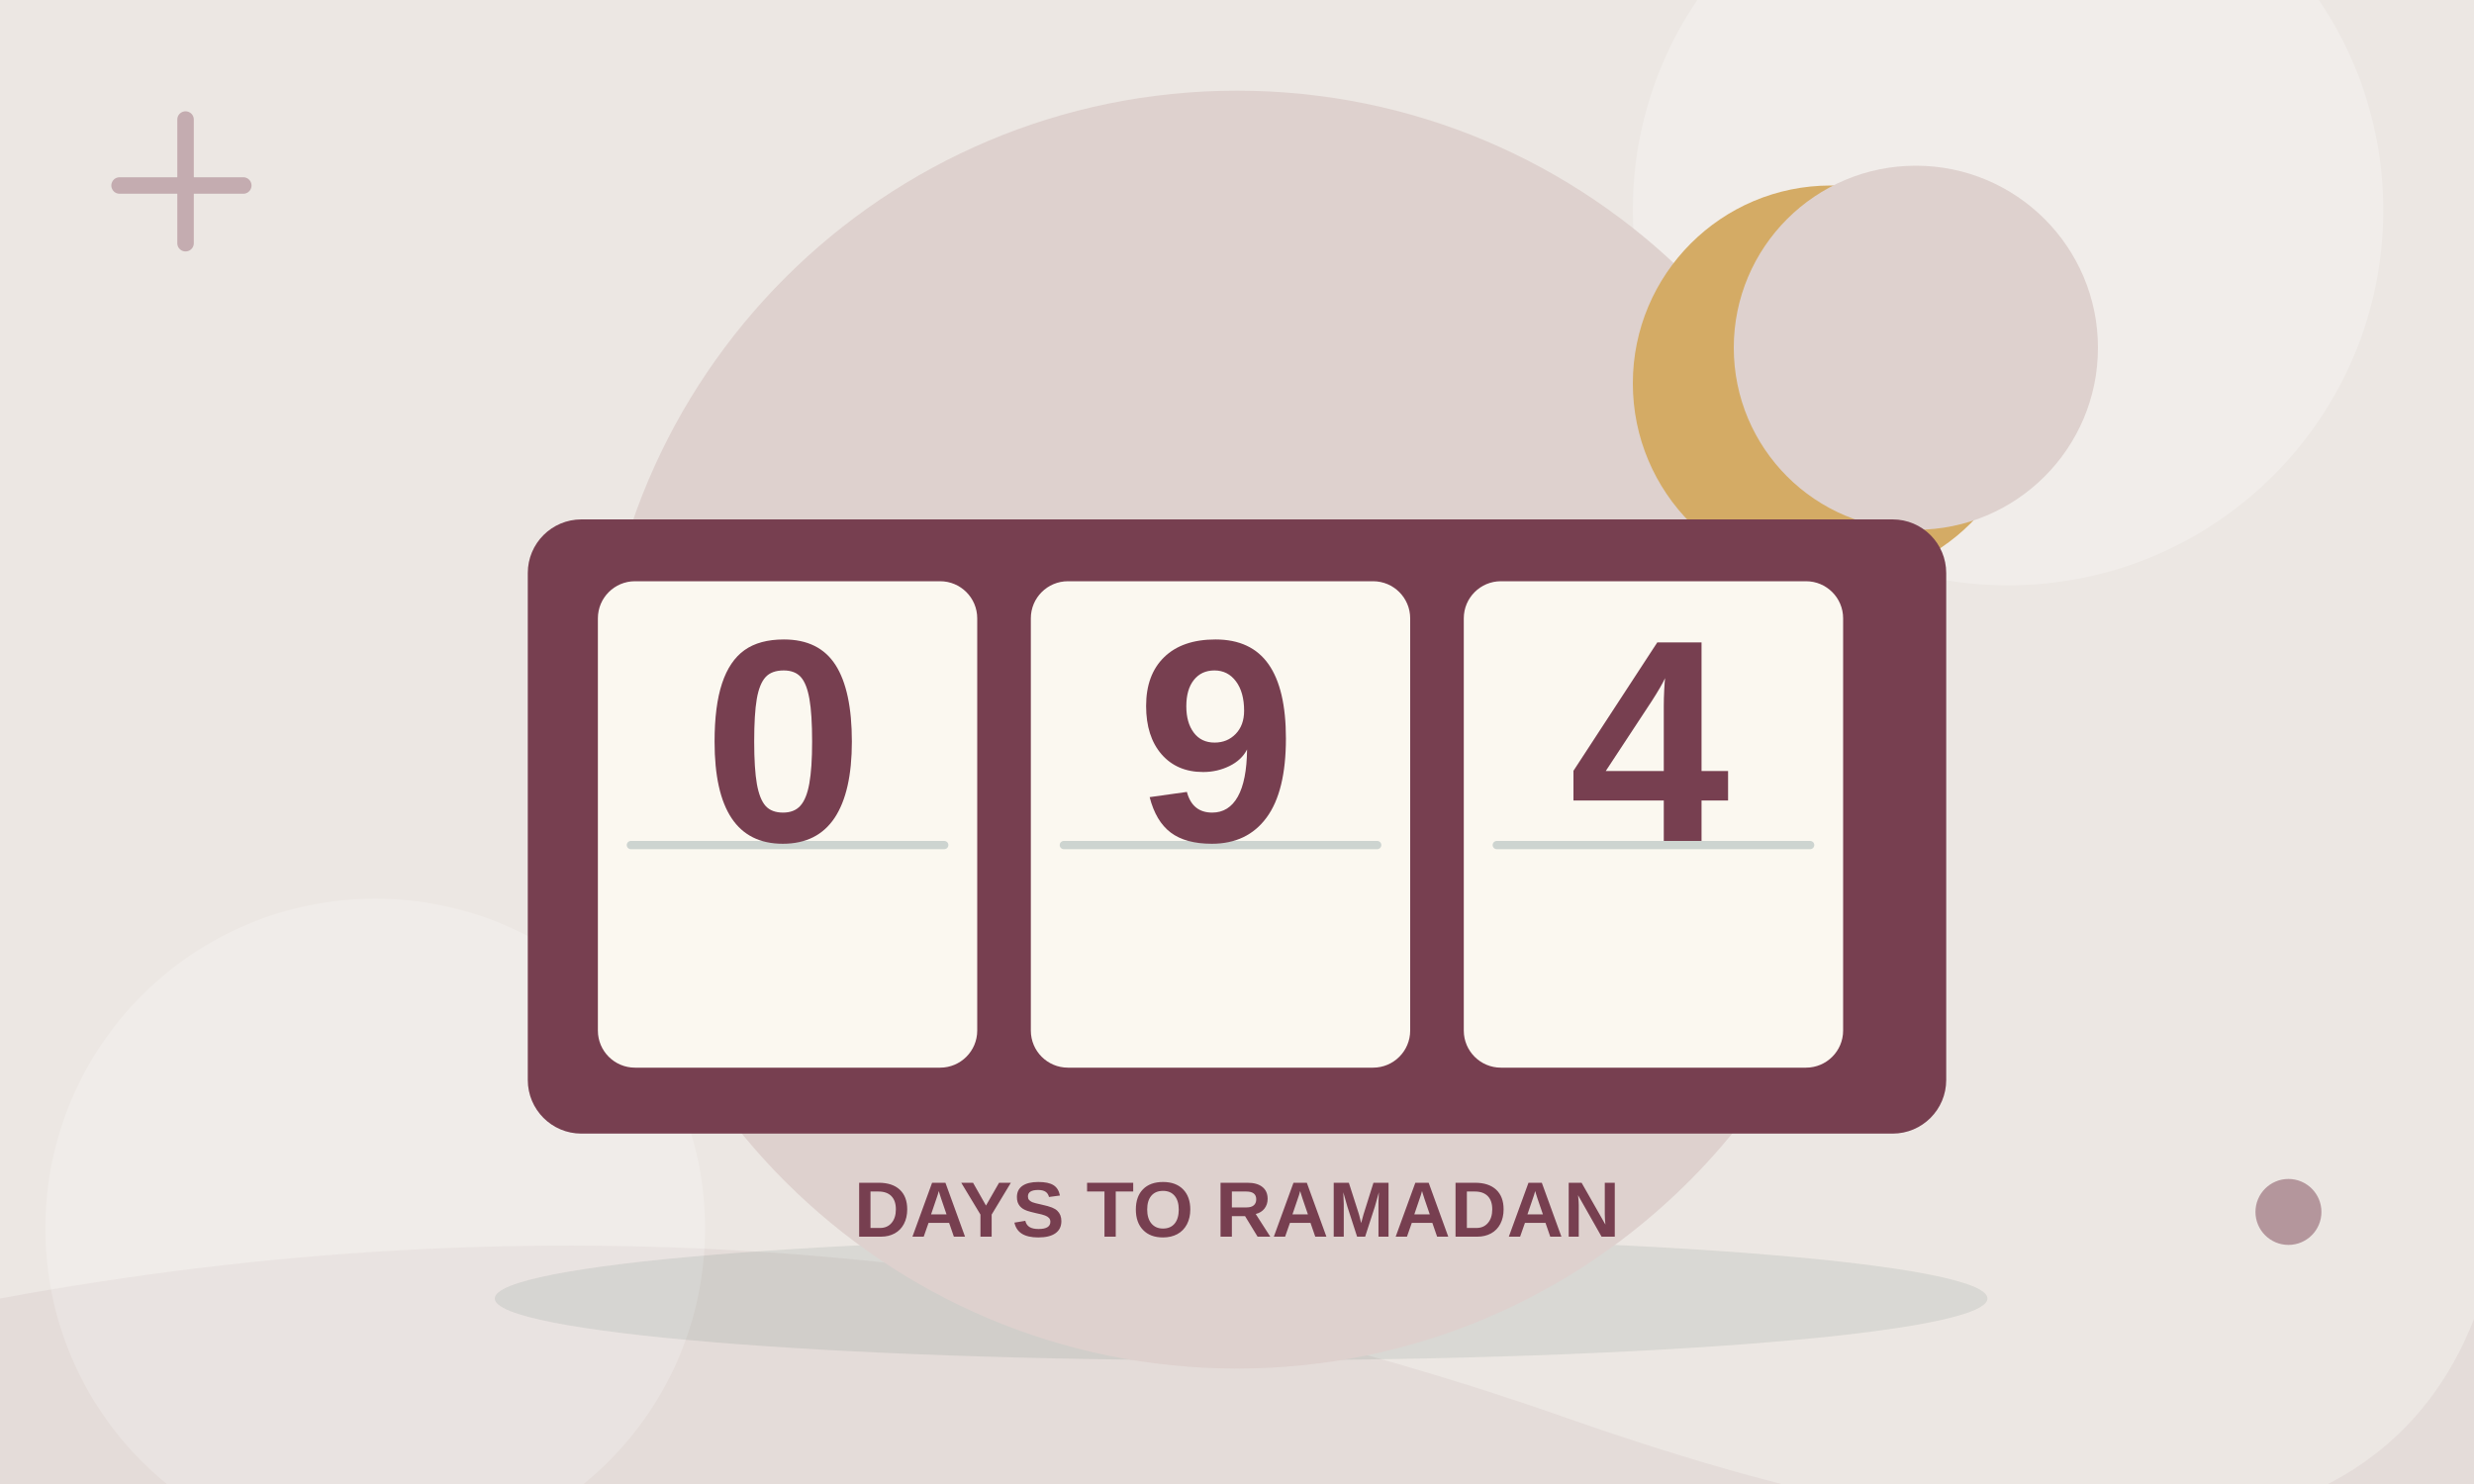
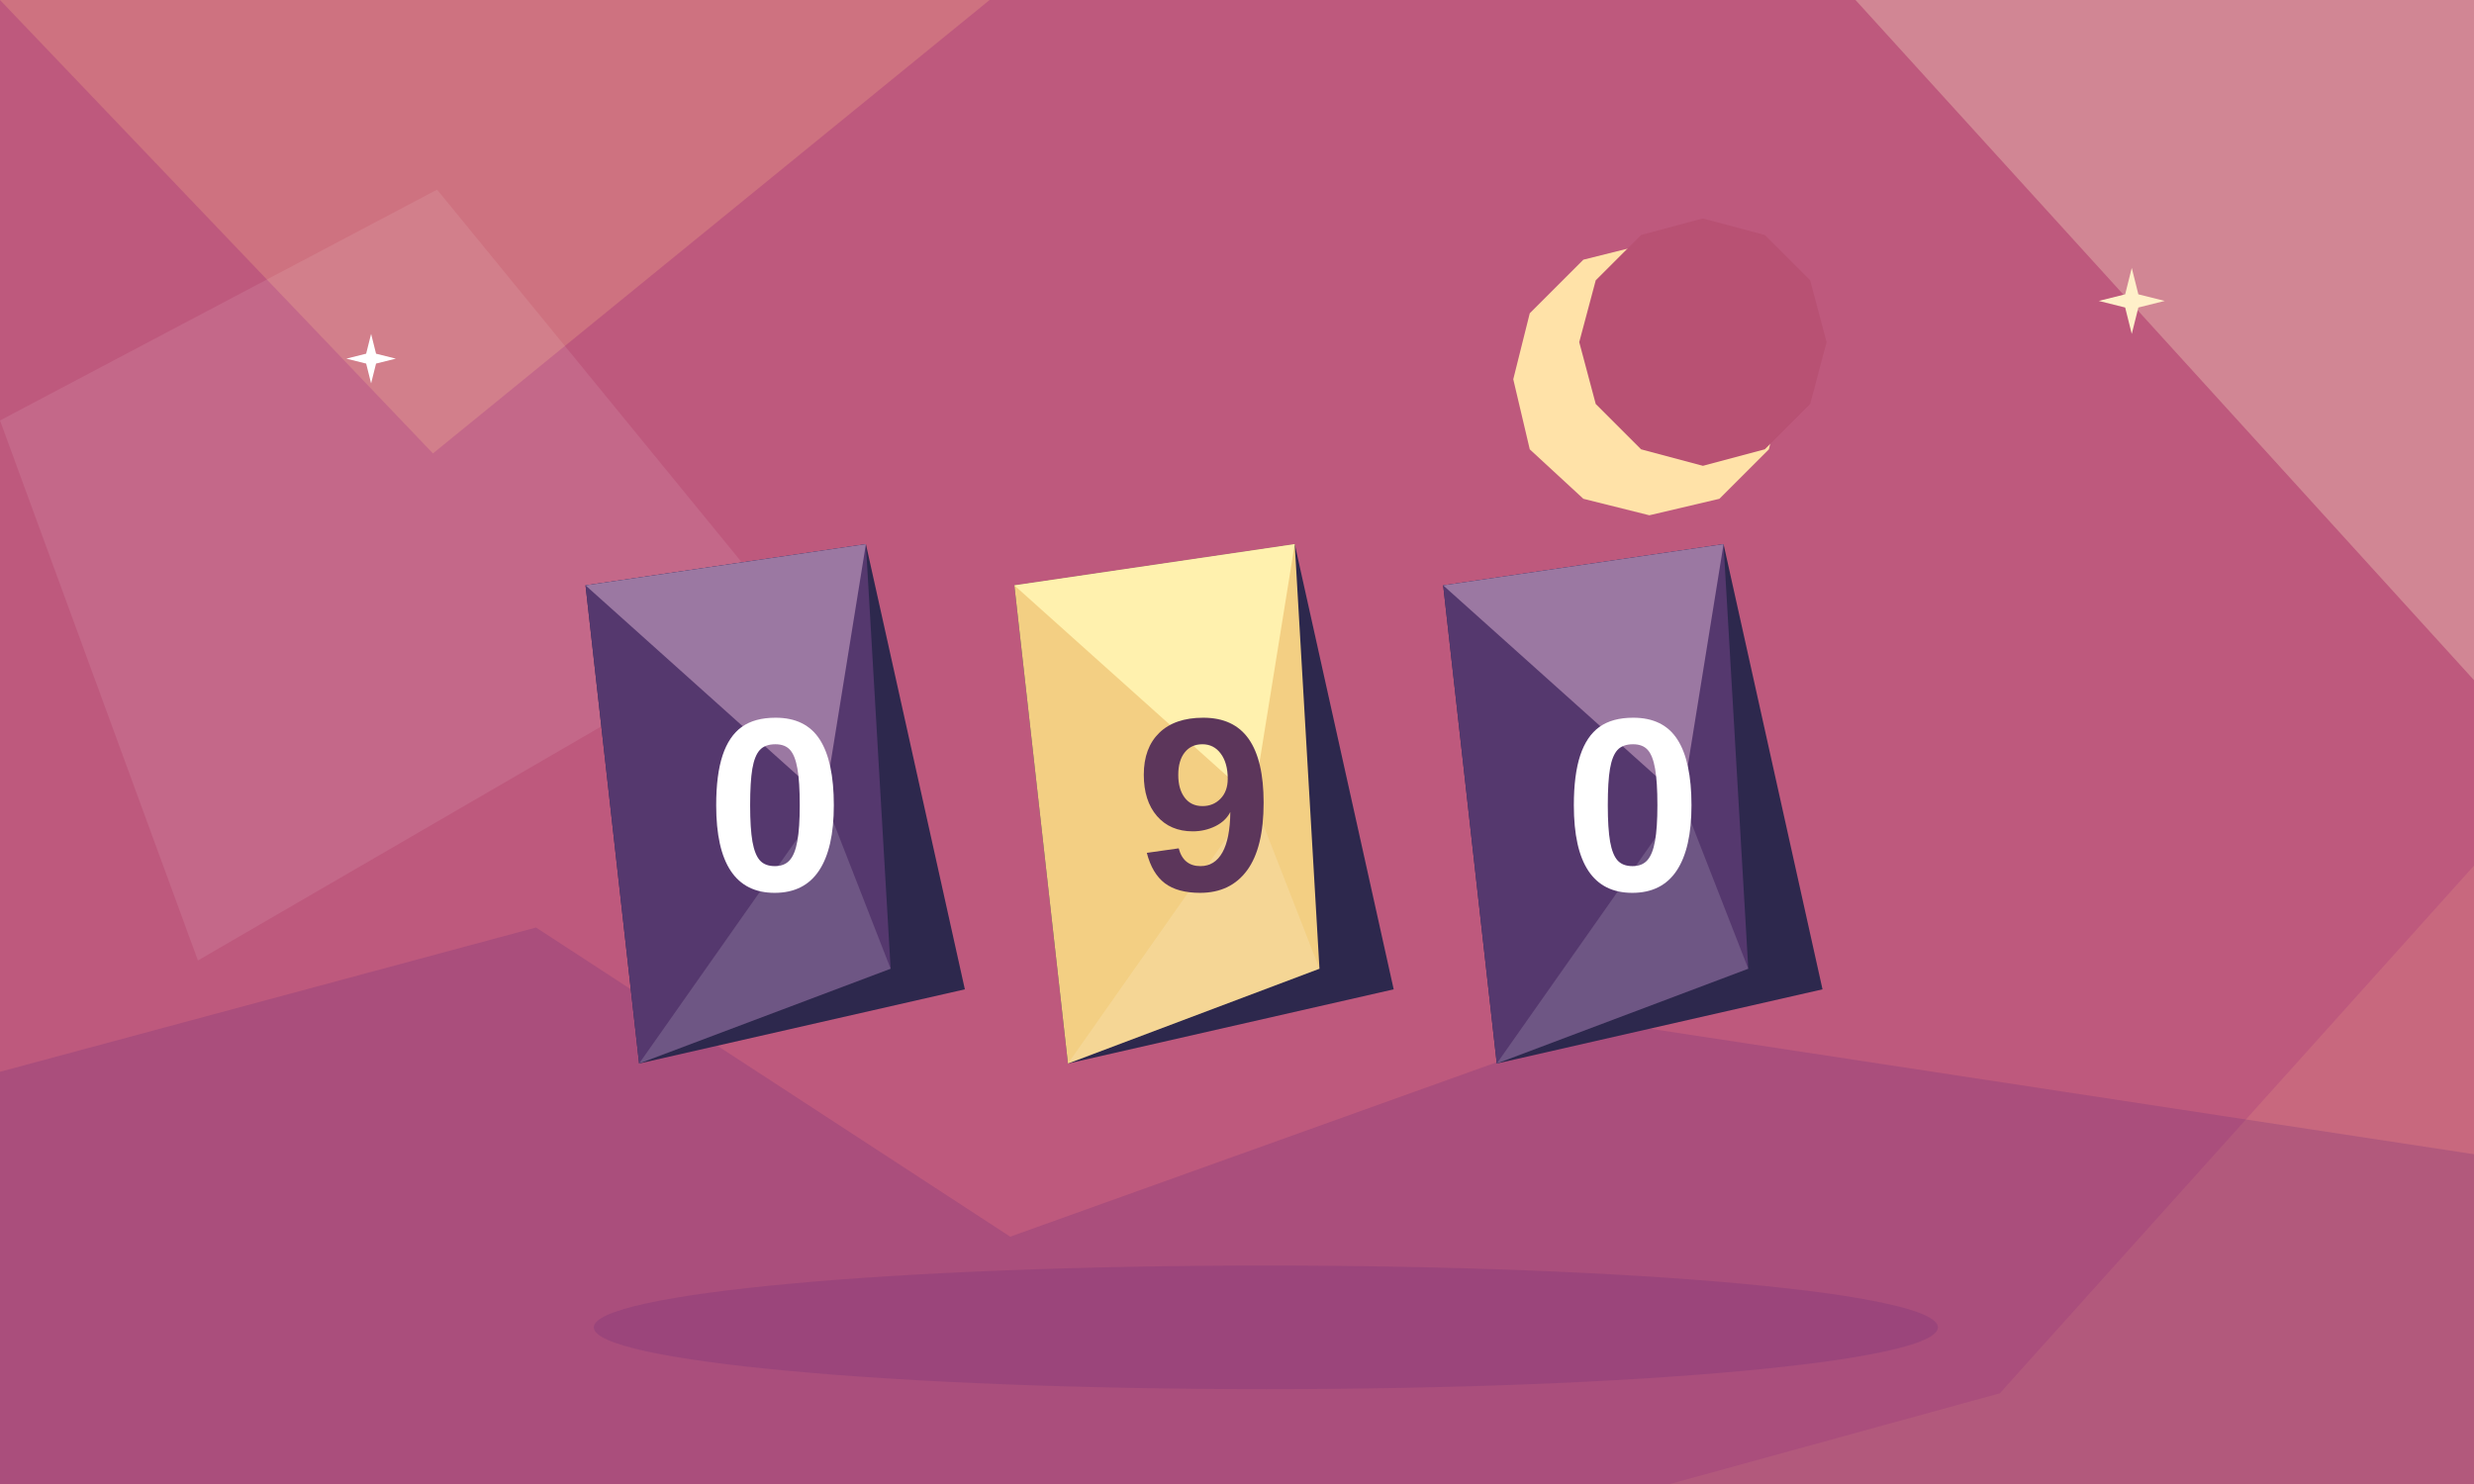
- <svg xmlns="http://www.w3.org/2000/svg" viewBox="0 0 600 360" width="600" height="360" role="img" aria-labelledby="title desc">
-   <rect width="600" height="360" fill="#ECE7E3" />
-   <path d="M0 315Q195 279 380 344T600 320V360H0Z" fill="#773F50" opacity=".07" />
-   <circle cx="487" cy="51" r="91" fill="#fff" opacity=".25" />
-   <circle cx="91" cy="298" r="80" fill="#fff" opacity=".20" />
-   <ellipse cx="301" cy="315" rx="181" ry="15" fill="#183E32" opacity=".09" />
-   <g>
-     <circle cx="300" cy="177" r="155" fill="#DED1CE" />
-     <circle cx="444" cy="93" r="48" fill="#D4AB65" />
-     <circle cx="464.64" cy="84.36" r="44.16" fill="#DED1CE" />
-     <rect x="128" y="126" width="344" height="149" rx="13" fill="#773F50" />
-     <rect x="145" y="141" width="92" height="118" rx="9" fill="#FBF8F0" />
-     <path d="M153 205 L229 205" fill="none" stroke="#CDD4D0" stroke-width="2" stroke-linecap="round" />
-     <rect x="250" y="141" width="92" height="118" rx="9" fill="#FBF8F0" />
-     <path d="M258 205 L334 205" fill="none" stroke="#CDD4D0" stroke-width="2" stroke-linecap="round" />
-     <rect x="355" y="141" width="92" height="118" rx="9" fill="#FBF8F0" />
-     <path d="M363 205 L439 205" fill="none" stroke="#CDD4D0" stroke-width="2" stroke-linecap="round" />
-     <text x="190" y="204" fill="#773F50" font-family="Arial,Helvetica,sans-serif" font-size="70" font-weight="700" text-anchor="middle">0</text>
-     <text x="295" y="204" fill="#773F50" font-family="Arial,Helvetica,sans-serif" font-size="70" font-weight="700" text-anchor="middle">9</text>
-     <text x="400" y="204" fill="#773F50" font-family="Arial,Helvetica,sans-serif" font-size="70" font-weight="700" text-anchor="middle">4</text>
-     <text x="300" y="300" fill="#773F50" font-family="Arial,Helvetica,sans-serif" font-size="19" font-weight="800" text-anchor="middle">DAYS TO RAMADAN</text>
+ <svg xmlns="http://www.w3.org/2000/svg" width="600" height="360" viewBox="0 0 600 360" role="img" aria-labelledby="title desc">
+   <rect width="600" height="360" fill="#BE597D" />
+   <polygon points="0,0 240,0 105,110" fill="#FEBB88" opacity=".25" />
+   <polygon points="600,0 450,0 600,165" fill="#FFF0C9" opacity=".3" />
+   <polygon points="0,102 106,46 191,150 48,233" fill="#fff" opacity=".09" />
+   <polygon points="485,338 600,210 600,360 405,360" fill="#FEBB88" opacity=".16" />
+   <polygon points="NaN,NaN NaN,NaN NaN,NaN NaN,NaN NaN,NaN NaN,NaN NaN,NaN NaN,NaN NaN,NaN NaN,NaN NaN,NaN" fill="#FEBB88" />
+   <g opacity=".17">
+     <polygon points="NaN,NaN NaN,NaN NaN,NaN NaN,NaN NaN,NaN NaN,NaN NaN,NaN NaN,NaN NaN,NaN NaN,NaN NaN,NaN" fill="#6F2D76" />
  </g>
-   <path d="M29 45h30M45 29v30" fill="none" stroke="#773F50" opacity=".35" stroke-width="4" stroke-linecap="round" />
-   <circle cx="555" cy="294" r="8" fill="#773F50" opacity=".48" />
+   <polygon points="0,260 130,225 245,300 390,248 600,280 600,360 0,360" fill="#6F2D76" opacity=".25" />
+   <ellipse cx="307" cy="322" rx="163" ry="15" fill="#6F2D76" opacity=".25" />
+   <polygon points="142,142 210,132 234,240 155,258" fill="#2D284D" />
+   <polygon points="142,142 210,132 216,235 155,258" fill="#55386E" />
+   <polygon points="142,142 210,132 200,194" fill="#9B78A2" />
+   <polygon points="155,258 216,235 200,194" fill="#fff" opacity=".15" />
+   <text x="188" y="216" text-anchor="middle" font-size="60" font-family="Arial,Helvetica,sans-serif" font-weight="900" fill="#fff">0</text>
+   <polygon points="246,142 314,132 338,240 259,258" fill="#2D284D" />
+   <polygon points="246,142 314,132 320,235 259,258" fill="#F3CF83" />
+   <polygon points="246,142 314,132 304,194" fill="#FFF1AE" />
+   <polygon points="259,258 320,235 304,194" fill="#fff" opacity=".15" />
+   <text x="292" y="216" text-anchor="middle" font-size="60" font-family="Arial,Helvetica,sans-serif" font-weight="900" fill="#5C365B">9</text>
+   <polygon points="350,142 418,132 442,240 363,258" fill="#2D284D" />
+   <polygon points="350,142 418,132 424,235 363,258" fill="#55386E" />
+   <polygon points="350,142 418,132 408,194" fill="#9B78A2" />
+   <polygon points="363,258 424,235 408,194" fill="#fff" opacity=".15" />
+   <text x="396" y="216" text-anchor="middle" font-size="60" font-family="Arial,Helvetica,sans-serif" font-weight="900" fill="#fff">0</text>
+   <polygon points="400,59 417,63 429,76 433,92 429,109 417,121 400,125 384,121 371,109 367,92 371,76 384,63" fill="#FFE2A8" />
+   <polygon points="413,53 428,57 439,68 443,83 439,98 428,109 413,113 398,109 387,98 383,83 387,68 398,57" fill="#B85173" />
+   <polygon points="517,65 518.6,71.4 525,73 518.6,74.6 517,81 515.4,74.6 509,73 515.4,71.4" fill="#FFF0C9" />
+   <polygon points="90,81 91.2,85.8 96,87 91.2,88.2 90,93 88.8,88.2 84,87 88.8,85.8" fill="#fff" />
</svg>
